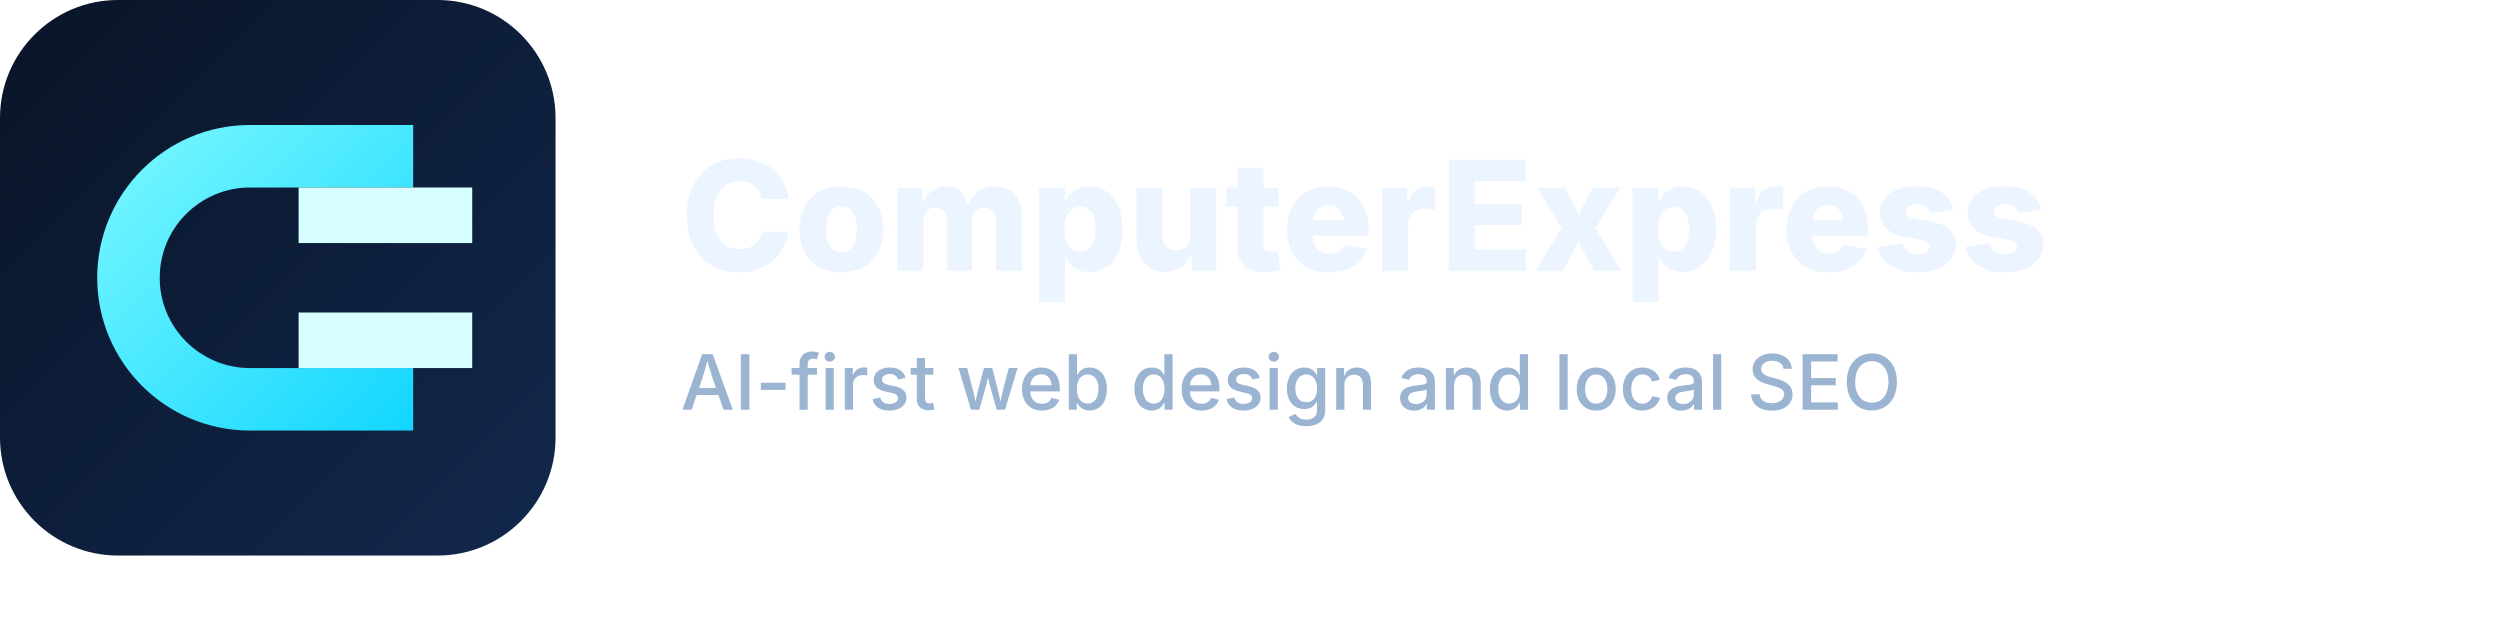
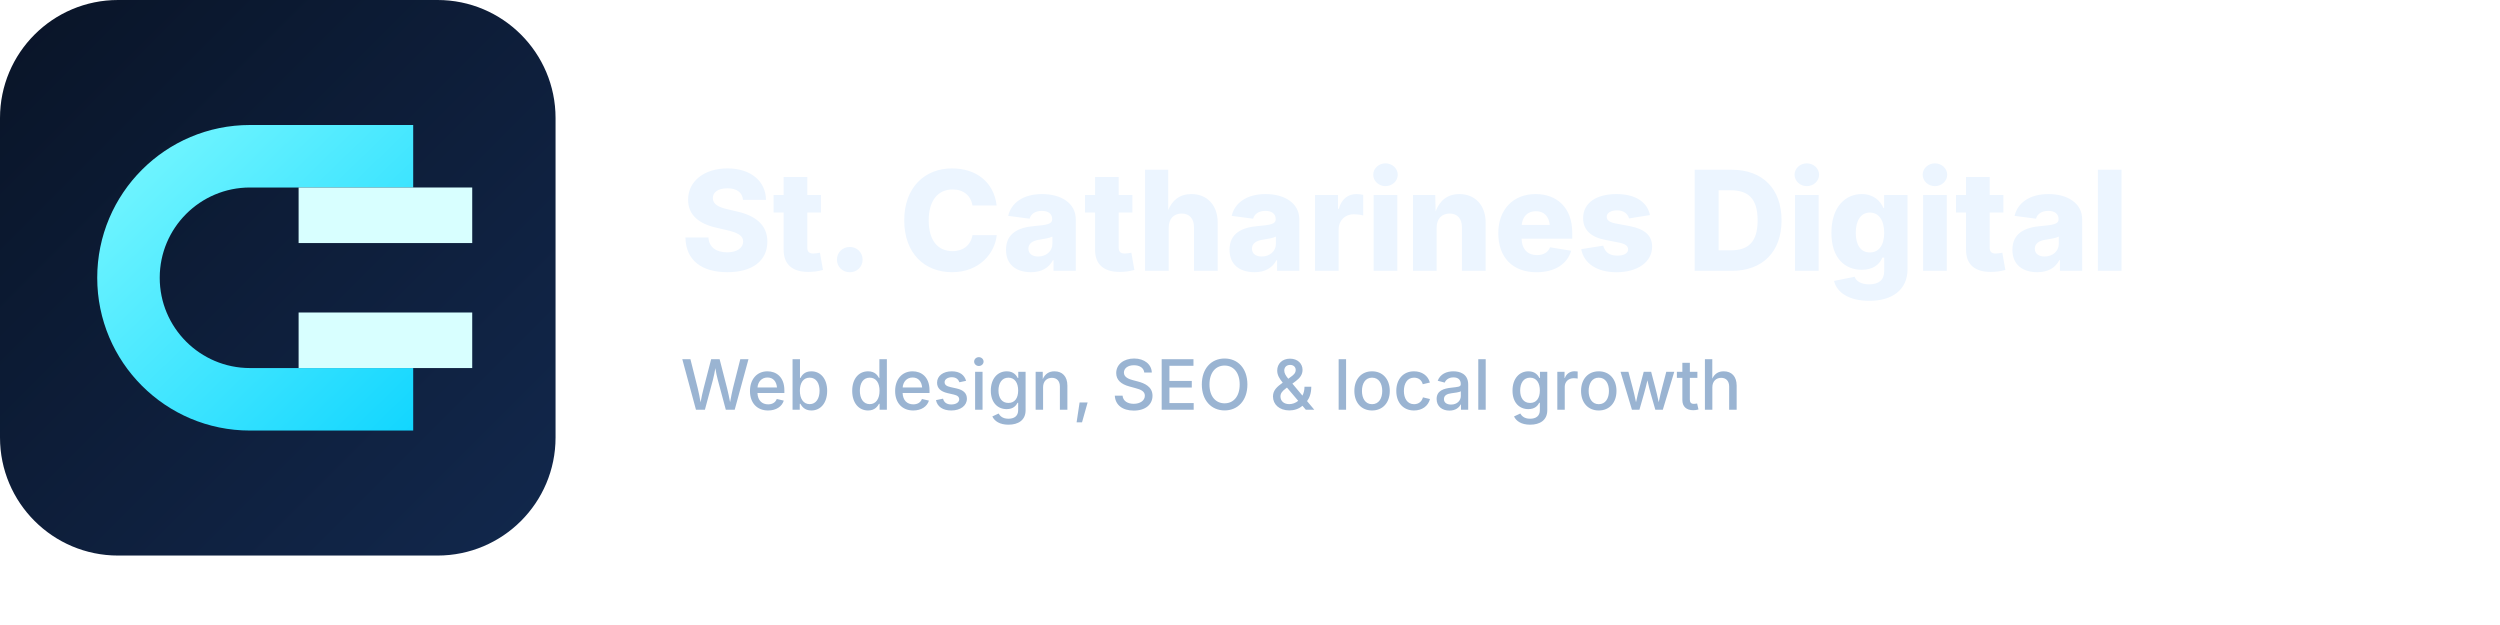
<svg xmlns="http://www.w3.org/2000/svg" viewBox="0 0 720 180" role="img" aria-labelledby="title desc">
  <defs>
    <linearGradient id="bg" x1="0" y1="0" x2="1" y2="1">
      <stop offset="0%" stop-color="#091427" />
      <stop offset="100%" stop-color="#12284d" />
    </linearGradient>
    <linearGradient id="cyan" x1="0" y1="0" x2="1" y2="1">
      <stop offset="0%" stop-color="#7df9ff" />
      <stop offset="100%" stop-color="#12d6ff" />
    </linearGradient>
  </defs>
  <rect x="0" y="0" width="160" height="160" rx="34" fill="url(#bg)" />
  <path d="M28 80c0-24.301 19.699-44 44-44h47v18H72c-14.359 0-26 11.641-26 26s11.641 26 26 26h47v18H72c-24.301 0-44-19.699-44-44Z" fill="url(#cyan)" />
  <path d="M86 54h50v16H86zM86 90h50v16H86z" fill="#d8ffff" />
-   <text x="196" y="78" fill="#ecf5ff" font-family="Inter, Arial, sans-serif" font-size="44" font-weight="800">ComputerExpress</text>
-   <text x="196" y="118" fill="#9ab4d2" font-family="Inter, Arial, sans-serif" font-size="22" font-weight="500">AI-first web design and local SEO</text>
+   <text x="196" y="78" fill="#ecf5ff" font-family="Inter, Arial, sans-serif" font-size="40" font-weight="800">St. Catharines Digital</text>
+   <text x="196" y="118" fill="#9ab4d2" font-family="Inter, Arial, sans-serif" font-size="20" font-weight="500">Web design, SEO &amp; local growth</text>
</svg>
